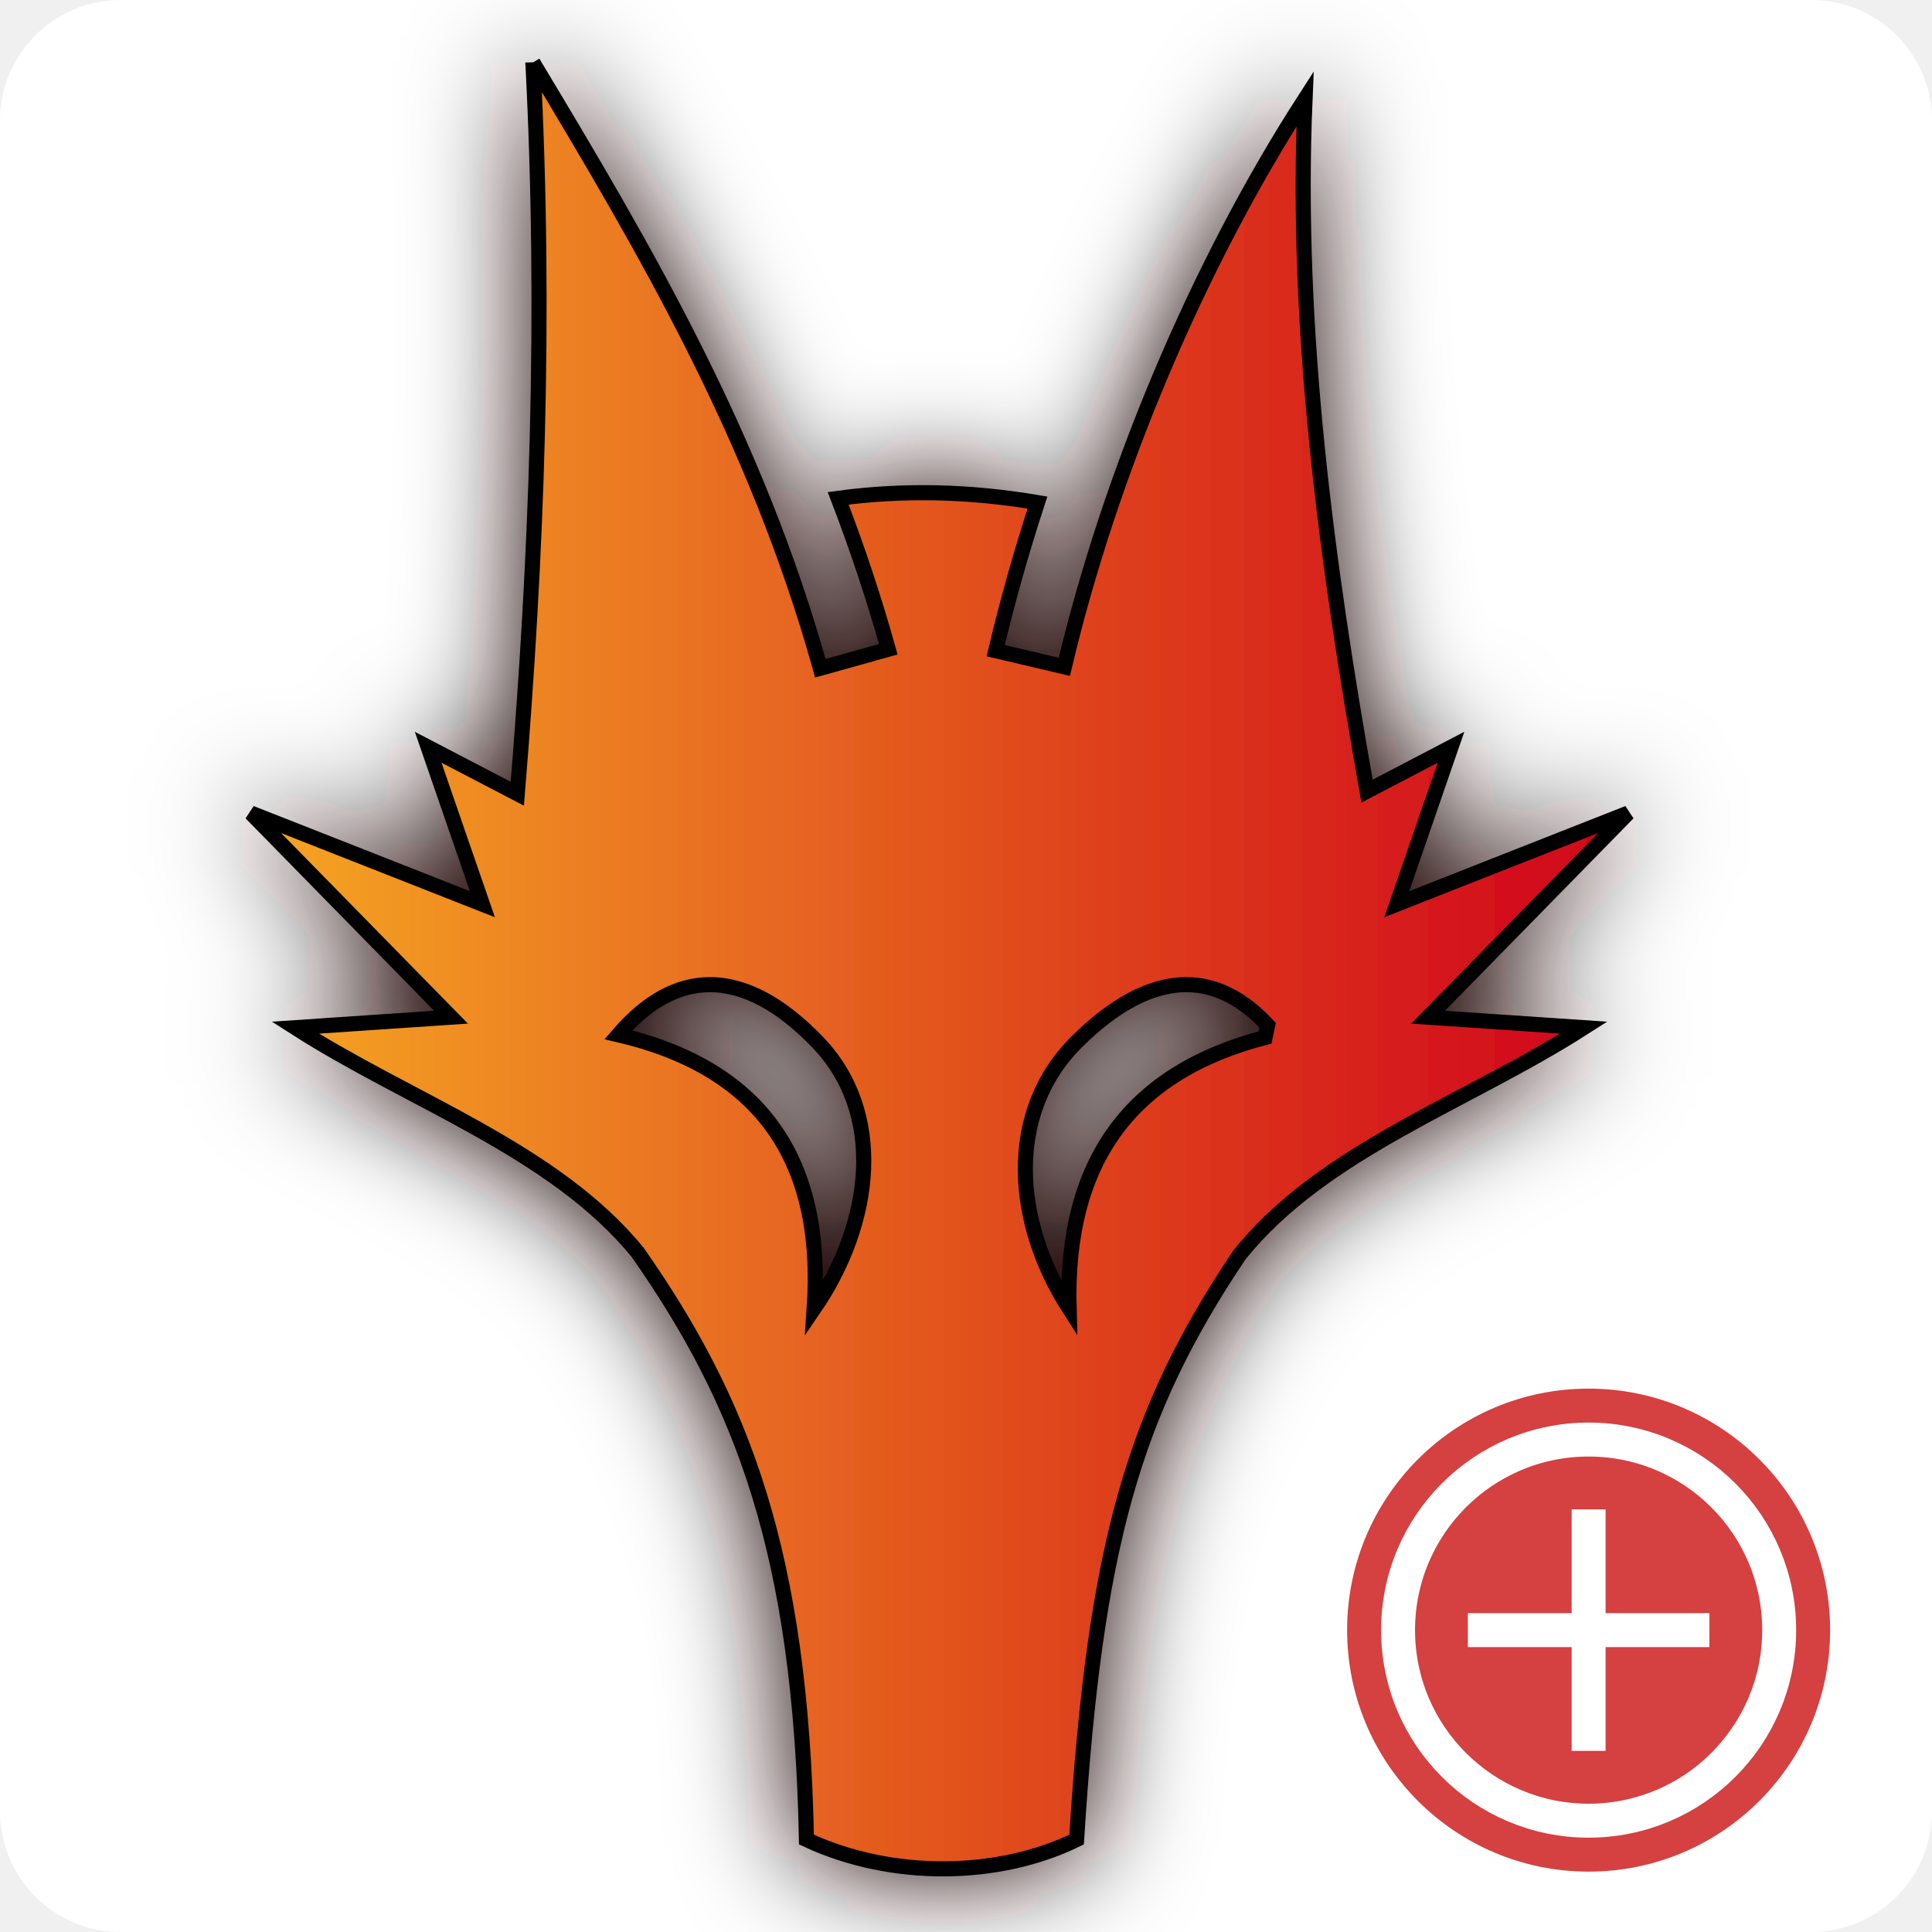
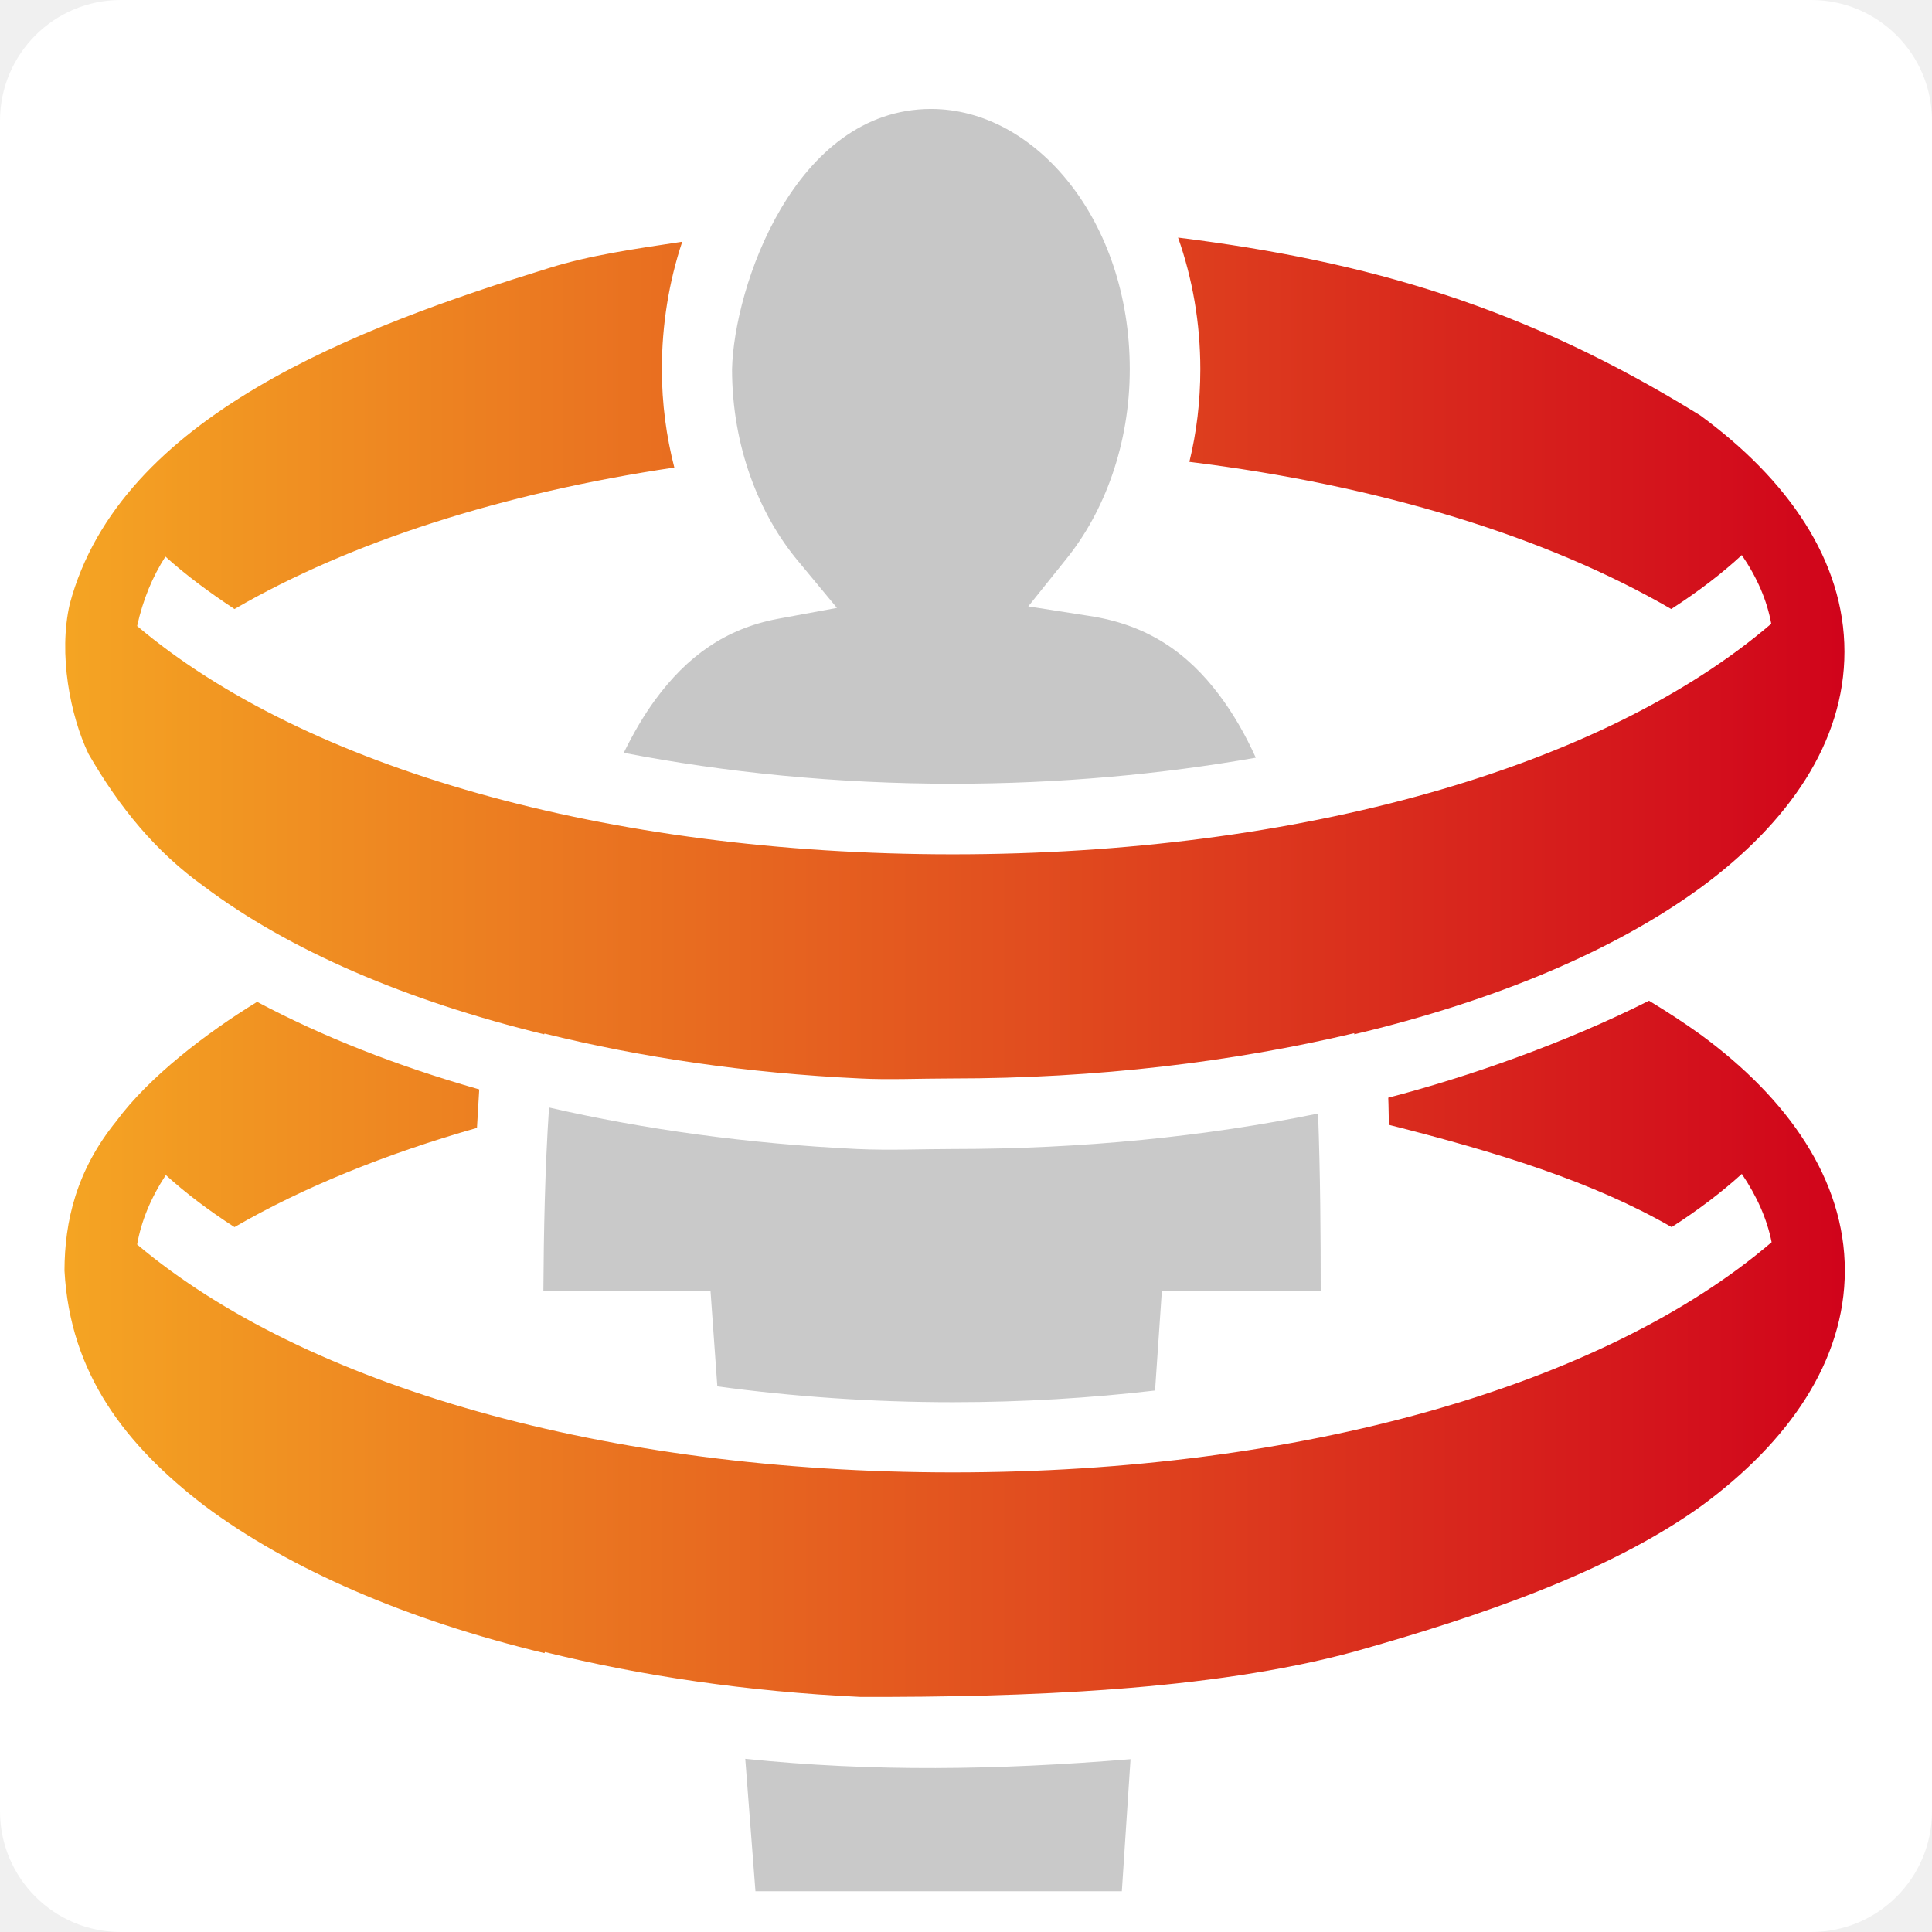
<svg xmlns="http://www.w3.org/2000/svg" viewBox="0 0 512 512" style="height: 512px; width: 512px;">
  <defs>
-     <clipPath id="icon-bg">
-       <rect fill="#ffffff" fill-opacity="1" height="512" width="512" rx="32" ry="32" />
-     </clipPath>
    <filter id="shadow-1" height="300%" width="300%" x="-100%" y="-100%">
-       <feFlood flood-color="rgba(29, 2, 2, 1)" result="flood" />
+       <feFlood flood-color="rgba(208, 158, 158, 1)" result="flood" />
      <feComposite in="flood" in2="SourceGraphic" operator="atop" result="composite" />
      <feGaussianBlur in="composite" stdDeviation="15" result="blur" />
      <feOffset dx="0" dy="0" result="offset" />
      <feComposite in="SourceGraphic" in2="offset" operator="over" />
    </filter>
-     <filter id="shadow-2" height="300%" width="300%" x="-100%" y="-100%">
-       <feFlood flood-color="rgba(29, 2, 2, 1)" result="flood" />
-       <feComposite in="flood" in2="SourceGraphic" operator="atop" result="composite" />
-       <feGaussianBlur in="composite" stdDeviation="15" result="blur" />
-       <feOffset dx="0" dy="0" result="offset" />
-       <feComposite in="SourceGraphic" in2="offset" operator="over" />
-     </filter>
-     <filter id="shadow-3" height="300%" width="300%" x="-100%" y="-100%">
-       <feFlood flood-color="rgba(29, 2, 2, 1)" result="flood" />
-       <feComposite in="flood" in2="SourceGraphic" operator="atop" result="composite" />
-       <feGaussianBlur in="composite" stdDeviation="15" result="blur" />
-       <feOffset dx="0" dy="0" result="offset" />
-       <feComposite in="SourceGraphic" in2="offset" operator="over" />
-     </filter>
-     <filter id="shadow-4" height="300%" width="300%" x="-100%" y="-100%">
-       <feFlood flood-color="rgba(29, 2, 2, 1)" result="flood" />
-       <feComposite in="flood" in2="SourceGraphic" operator="atop" result="composite" />
-       <feGaussianBlur in="composite" stdDeviation="15" result="blur" />
-       <feOffset dx="0" dy="0" result="offset" />
-       <feComposite in="SourceGraphic" in2="offset" operator="over" />
-     </filter>
-     <filter id="shadow-6" height="300%" width="300%" x="-100%" y="-100%">
-       <feFlood flood-color="rgba(29, 2, 2, 1)" result="flood" />
-       <feComposite in="flood" in2="SourceGraphic" operator="atop" result="composite" />
-       <feGaussianBlur in="composite" stdDeviation="15" result="blur" />
-       <feOffset dx="0" dy="0" result="offset" />
-       <feComposite in="SourceGraphic" in2="offset" operator="over" />
-     </filter>
-     <filter id="shadow-7" height="300%" width="300%" x="-100%" y="-100%">
-       <feFlood flood-color="rgba(29, 2, 2, 1)" result="flood" />
-       <feComposite in="flood" in2="SourceGraphic" operator="atop" result="composite" />
-       <feGaussianBlur in="composite" stdDeviation="15" result="blur" />
-       <feOffset dx="0" dy="0" result="offset" />
-       <feComposite in="SourceGraphic" in2="offset" operator="over" />
-     </filter>
-     <filter id="shadow-8" height="300%" width="300%" x="-100%" y="-100%">
-       <feFlood flood-color="rgba(29, 2, 2, 1)" result="flood" />
-       <feComposite in="flood" in2="SourceGraphic" operator="atop" result="composite" />
-       <feGaussianBlur in="composite" stdDeviation="15" result="blur" />
-       <feOffset dx="0" dy="0" result="offset" />
-       <feComposite in="SourceGraphic" in2="offset" operator="over" />
-     </filter>
-     <filter id="shadow-9" height="300%" width="300%" x="-100%" y="-100%">
-       <feFlood flood-color="rgba(29, 2, 2, 1)" result="flood" />
-       <feComposite in="flood" in2="SourceGraphic" operator="atop" result="composite" />
-       <feGaussianBlur in="composite" stdDeviation="15" result="blur" />
-       <feOffset dx="0" dy="0" result="offset" />
-       <feComposite in="SourceGraphic" in2="offset" operator="over" />
-     </filter>
-     <filter id="shadow-10" height="300%" width="300%" x="-100%" y="-100%">
-       <feFlood flood-color="rgba(29, 2, 2, 1)" result="flood" />
-       <feComposite in="flood" in2="SourceGraphic" operator="atop" result="composite" />
-       <feGaussianBlur in="composite" stdDeviation="15" result="blur" />
-       <feOffset dx="0" dy="0" result="offset" />
-       <feComposite in="SourceGraphic" in2="offset" operator="over" />
-     </filter>
-     <linearGradient id="lorc-fox-head-gradient-1">
+     <linearGradient x1="0" x2="0" y1="0" y2="1" id="lorc-transportation-rings-gradient-1">
      <stop offset="0%" stop-color="#f5a623" stop-opacity="1" />
      <stop offset="100%" stop-color="#d0021b" stop-opacity="1" />
    </linearGradient>
-     <linearGradient x1="0" x2="1" y1="0" y2="1" id="lorc-fox-head-gradient-2">
-       <stop offset="0%" stop-color="#d0021b" stop-opacity="1" />
-       <stop offset="100%" stop-color="#f5a623" stop-opacity="1" />
+     <linearGradient id="lorc-transportation-rings-gradient-3">
+       <stop offset="0%" stop-color="#f5a623" stop-opacity="1" />
+       <stop offset="100%" stop-color="#d0021b" stop-opacity="1" />
+     </linearGradient>
+     <linearGradient id="lorc-transportation-rings-gradient-4">
+       <stop offset="0%" stop-color="#f5a623" stop-opacity="1" />
+       <stop offset="100%" stop-color="#d0021b" stop-opacity="1" />
+     </linearGradient>
+     <linearGradient x1="0" x2="0" y1="0" y2="1" id="lorc-transportation-rings-gradient-7">
+       <stop offset="0%" stop-color="#4a4a4a" stop-opacity="1" />
+       <stop offset="100%" stop-color="#8b572a" stop-opacity="1" />
+     </linearGradient>
+     <linearGradient x1="0" x2="1" y1="0" y2="1" id="lorc-transportation-rings-gradient-9">
+       <stop offset="0%" stop-color="#000000" stop-opacity="1" />
+       <stop offset="100%" stop-color="#3a3a3a" stop-opacity="1" />
+     </linearGradient>
+     <linearGradient x1="0" x2="1" y1="0" y2="1" id="lorc-transportation-rings-gradient-10">
+       <stop offset="0%" stop-color="#000000" stop-opacity="1" />
+       <stop offset="100%" stop-color="#3a3a3a" stop-opacity="1" />
    </linearGradient>
  </defs>
  <rect fill="#ffffff" fill-opacity="1" height="512" width="512" rx="32" ry="32" />
-   <g class="" transform="translate(0,0)" style="">
-     <path d="M141.22 16.563c3.515 67.68 1 131.198-4.126 193.78l-23.625-12.312 14.374 41.595L66.5 215.47l53.03 54.093-41.28 2.78c30.542 19.568 68.55 32.376 90.72 59.532 27.797 39.67 43.262 79.654 44.75 155.625 22.76 10.636 51.078 10.06 71.593 0 4.882-78.093 15.104-113.097 43.03-154.78.038-.056.09-.102.126-.158 22.083-27.63 60.45-40.486 91.25-60.218l-41.25-2.78 53-54.095-61.314 24.155 14.375-41.594-22.25 11.626c-10.843-61.14-19.04-122.3-16.436-183.437-28.406 44.014-51.705 99.365-63.78 150.5l-18.19-4.282c3.06-12.948 6.76-26.1 11.063-39.25-17.632-2.987-35.196-3.496-52.812-1.125 4.92 12.803 9.39 26.1 13.28 40l-18 5.03C200.25 115.816 171.18 66.398 141.22 16.564zm46.75 244.375c9.412-.07 19.09 5.25 28.718 15.25 18.017 18.714 14.723 47.67-.907 70.53 2.77-40.466-15.15-63.874-51.905-72.5 7.7-8.95 15.788-13.218 24.094-13.28zm126.593 0c7.47.056 14.662 3.535 21.375 10.75l-.688 3.25c-35.184 9.16-53.046 32.384-51.938 71.78-14.707-22.86-16.835-51.816 1.938-70.53 10.03-10 19.902-15.32 29.313-15.25z" fill="url(#lorc-fox-head-gradient-1)" clip-path="url(#icon-bg)" filter="url(#shadow-1)" stroke="#000000" stroke-opacity="1" stroke-width="4" />
-   </g>
-   <g class="" transform="translate(341,352)" style="">
-     <g transform="translate(16, 16) scale(0.5, 0.5) rotate(0, 128, 128)">
-       <circle cx="128" cy="128" r="128" fill="#d54040" fill-opacity="1" />
-       <circle stroke="#fff" stroke-opacity="1" fill="#d54040" fill-opacity="1" stroke-width="18" cx="128" cy="128" r="101" />
-       <path fill="#fff" fill-opacity="1" d="M119 64v55H64v18h55v55h18v-55h55v-18h-55V64h-18z" />
+   <g class="" transform="translate(-3,9)" style="">
+     <g>
+       <path d="M197 88.84C197 109.2 204.1 127.3 214.6 139.8L224.8 152.1L209.1 155C195.3 157.6 185.1 164.9 176.6 176.5C173.6 180.6 170.8 185.4 168.3 190.5C195.2 195.7 224.6 198.7 255.5 198.7C283.7 198.7 310.8 196.2 335.8 191.8C333 185.6 329.8 180.1 326.2 175.3C317.6 163.8 306.9 156.5 291.5 154.2L275.5 151.7L285.6 139.1C295.7 126.6 302.4 108.7 302.4 88.84C302.4 49.53 277.5 19.87 249.7 19.87C213.5 19.97 197.5 67.18 197 88.84Z" class="" fill="#c7c7c7" fill-opacity="1" />
+       <path d="M315.2 53.96C319 64.74 321.1 76.54 321.1 88.84C321.1 97.44 320.1 105.6 318.2 113.4C368.5 119.6 412.8 133.2 445.9 152.4C453 147.8 459.2 143.1 464.6 138.1C468.7 144.1 471.3 150.2 472.4 156.3C428.1 194.3 347.7 217.4 255.5 217.4C163.8 217.4 83.84 194.5 39.34 156.9C40.88 149.9 43.43 143.8 46.84 138.5C52.14 143.3 58.34 147.9 65.14 152.4C95.84 134.6 136 121.7 181.7 114.9C179.6 106.7 178.4 98.04 178.4 88.84C178.4 77.04 180.3 65.55 183.8 55.06C171.5 56.93 159.5 58.58 148.4 62.06C98.22 77.58 34.78 101.1 21.48 151.1C18.44 164.3 21.58 180.6 26.46 190.8C34.72 205.1 44.34 216.8 57.05 225.9C79.65 242.9 110.7 256.2 147.2 265.1L147.3 264.9C172.7 271.2 201 275.4 230.9 276.8C238.4 277.2 246.7 276.8 255.4 276.8C293.7 276.8 329.9 272.4 361.9 264.8L361.9 265.1C399.3 256.2 431 242.9 454 226C477 209 491.8 187.7 491.8 163.7C491.8 139.6 476.8 118.1 453.6 101.1C407.2 72.35 365.6 60.26 315.2 53.96Z" class="" fill="url(#lorc-transportation-rings-gradient-3)" />
+       <path d="M440 256.2C417.6 267.5 391.7 276.5 370.9 281.9C371 283.6 371 287.4 371.1 289.1C399.6 296.3 425 304.1 446 316.2C453 311.7 459.2 307 464.6 302.1C468.6 308 471.3 314.1 472.5 320.2C428.1 358.2 347.7 381.2 255.5 381.2C163.8 381.2 83.94 358.4 39.34 320.8C40.44 314.6 42.94 308.5 46.94 302.4C52.24 307.2 58.34 311.8 65.14 316.2C83.44 305.6 105.2 296.8 129.4 289.9L130 279.7C108.2 273.5 88.44 265.7 71.14 256.5C57.59 264.8 42.48 276.4 33.84 288.1C23.21 301.2 20.13 314.7 20.09 327.7C21.55 355.2 36.44 374.1 57.14 390C79.74 406.9 110.8 420.3 147.3 429.1L147.4 428.8C172.8 435.1 201.1 439.3 231 440.7C274 440.8 323.8 439.1 361.9 428.7C394.6 419.5 429.5 407.7 454 390C477 373.1 491.9 351.7 491.9 327.7C491.9 303.7 476.9 282.2 453.7 265.2C449.4 262.1 444.8 259.1 440 256.2Z" class="selected" fill="url(#lorc-transportation-rings-gradient-4)" />
+       <path d="M148.5 284.5C147.4 301 147.1 317.6 147 333.2L191.3 333.2L193.1 358.4C213 361.1 233.9 362.6 255.5 362.6C274 362.6 291.9 361.5 309.1 359.5C309.7 350.7 310.3 342 310.9 333.2L353 333.2C353 318.2 352.9 302.1 352.3 286.1C322.5 292.2 289.8 295.5 255.5 295.5C247.4 295.5 238.9 295.9 230.1 295.5C201.2 294.1 173.7 290.3 148.5 284.5Z" class="" fill="#c9c9c9" fill-opacity="1" />
+       <path d="M200.5 457.1L203.2 492.2L300.3 492.2L302.6 457.2C267.2 460.1 234.3 460.6 200.5 457.1Z" class="" fill="#c9c9c9" fill-opacity="1" />
    </g>
  </g>
</svg>
